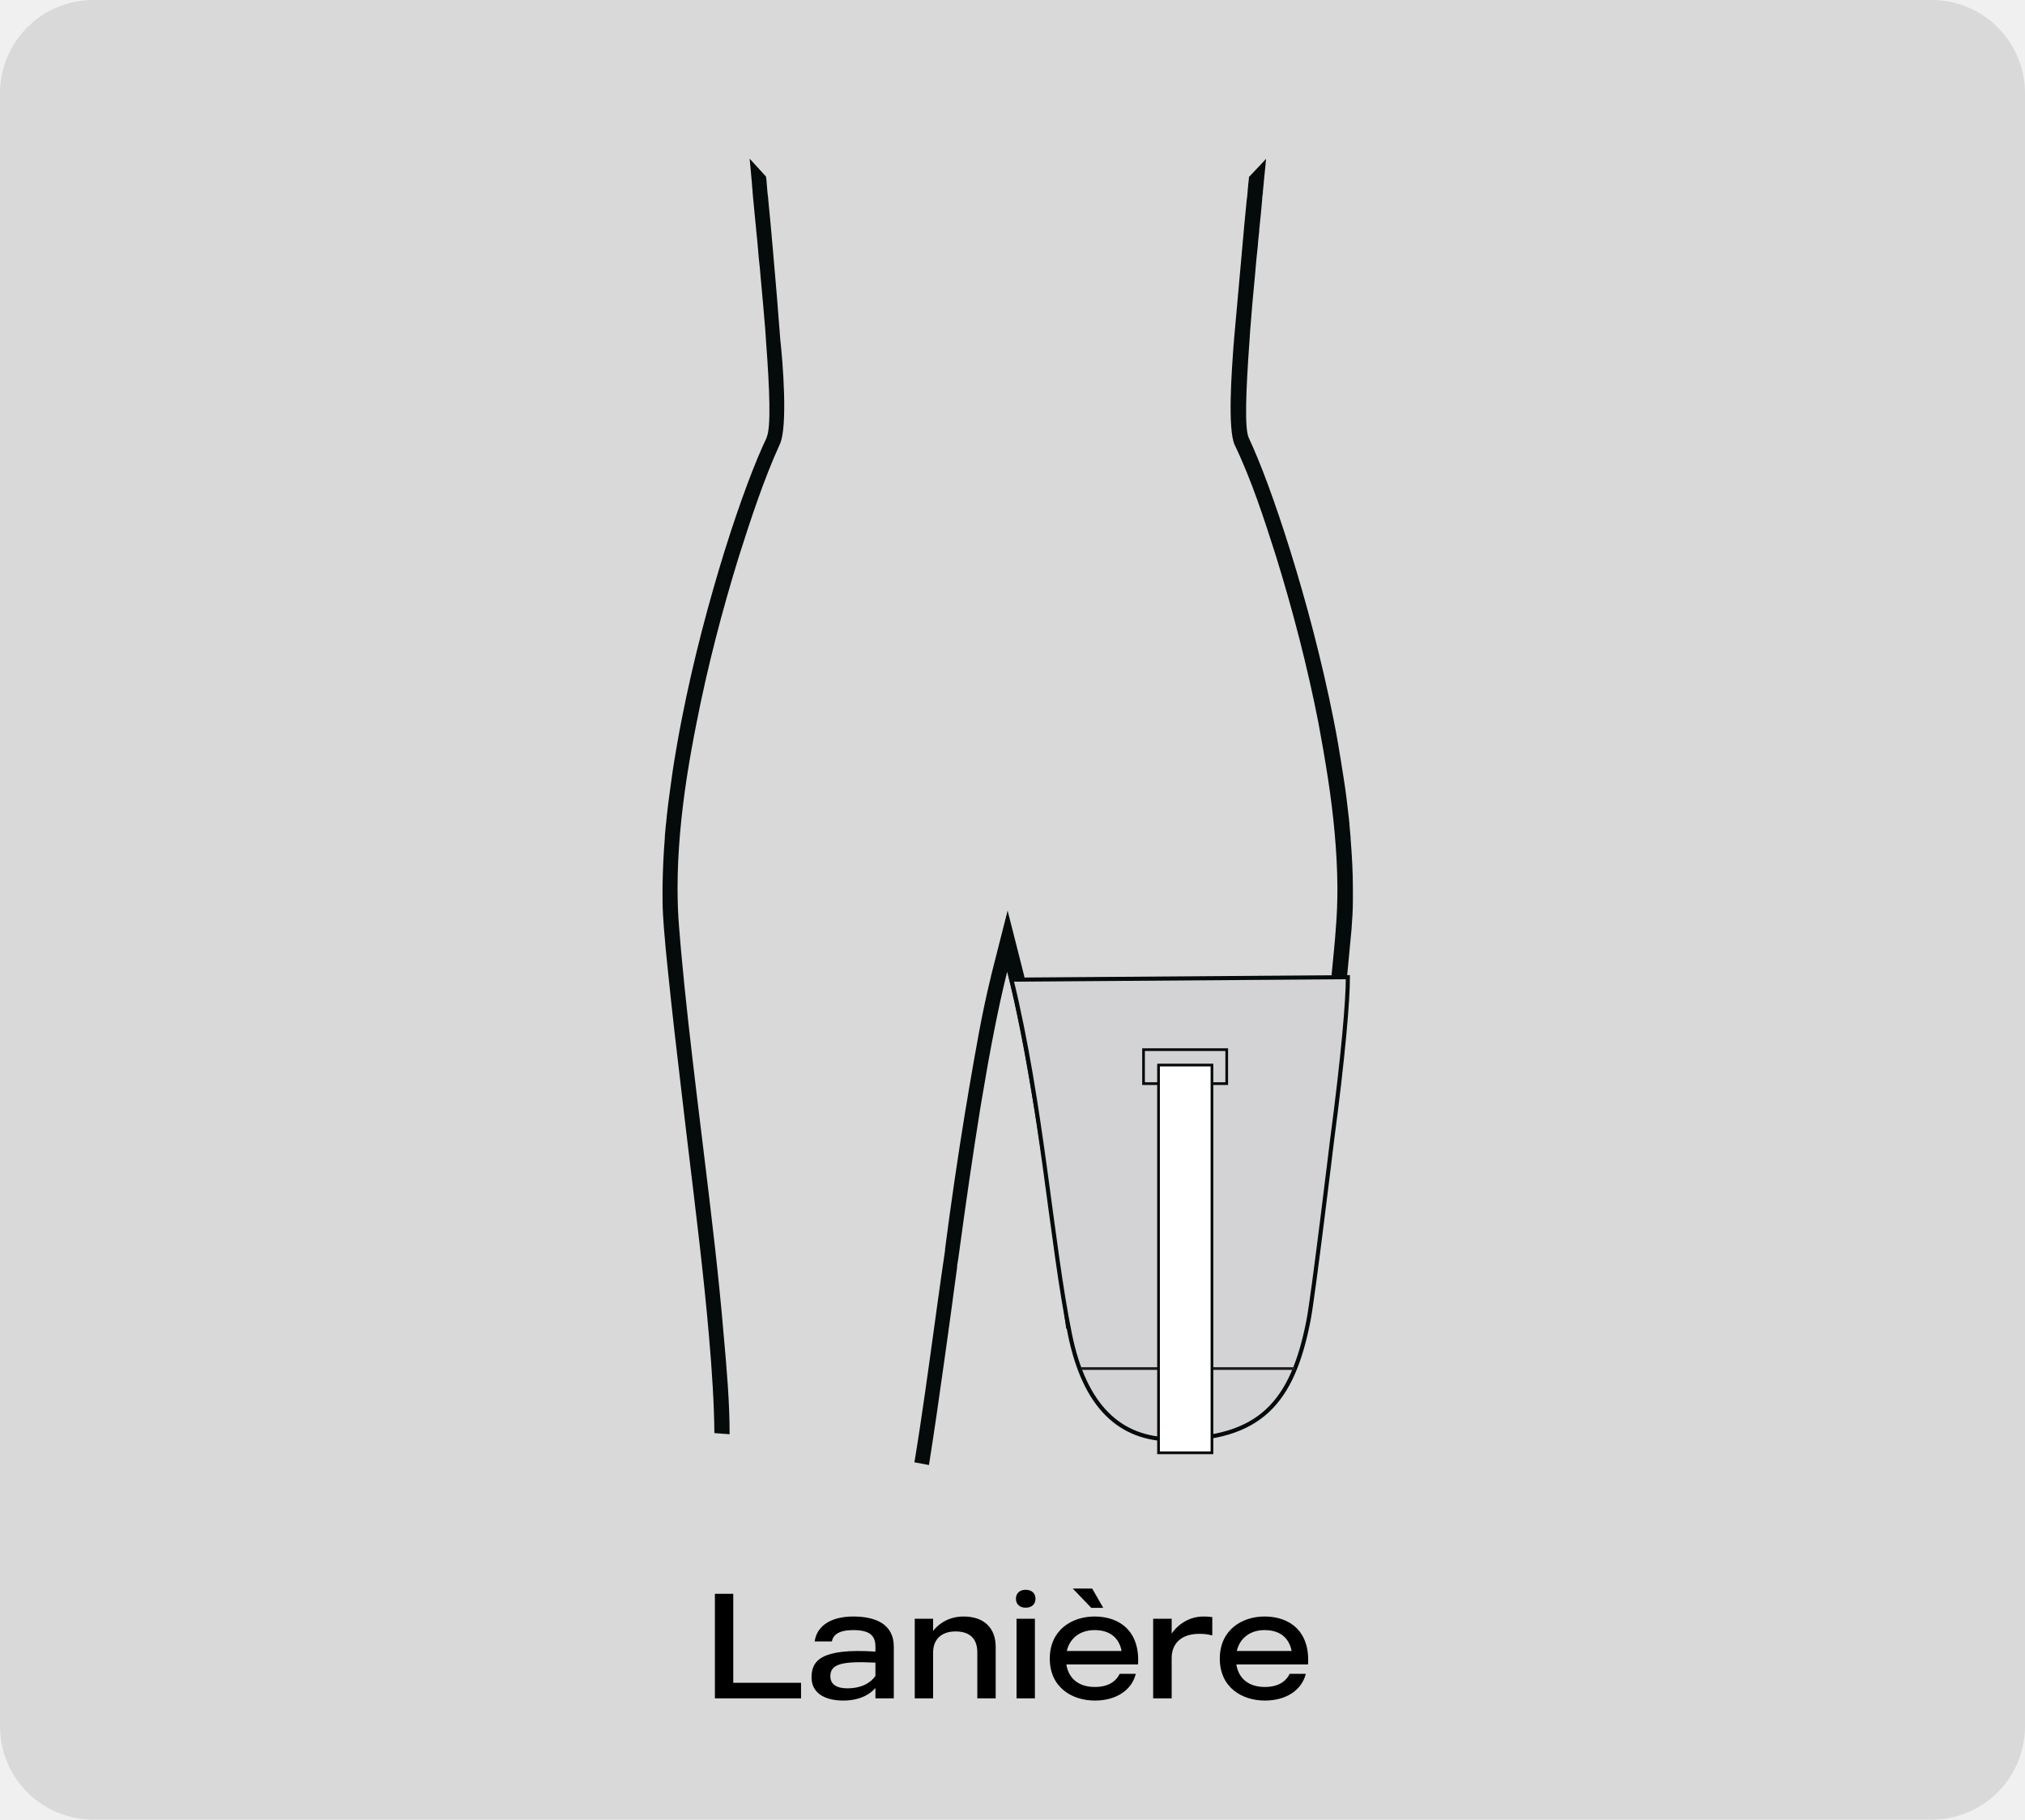
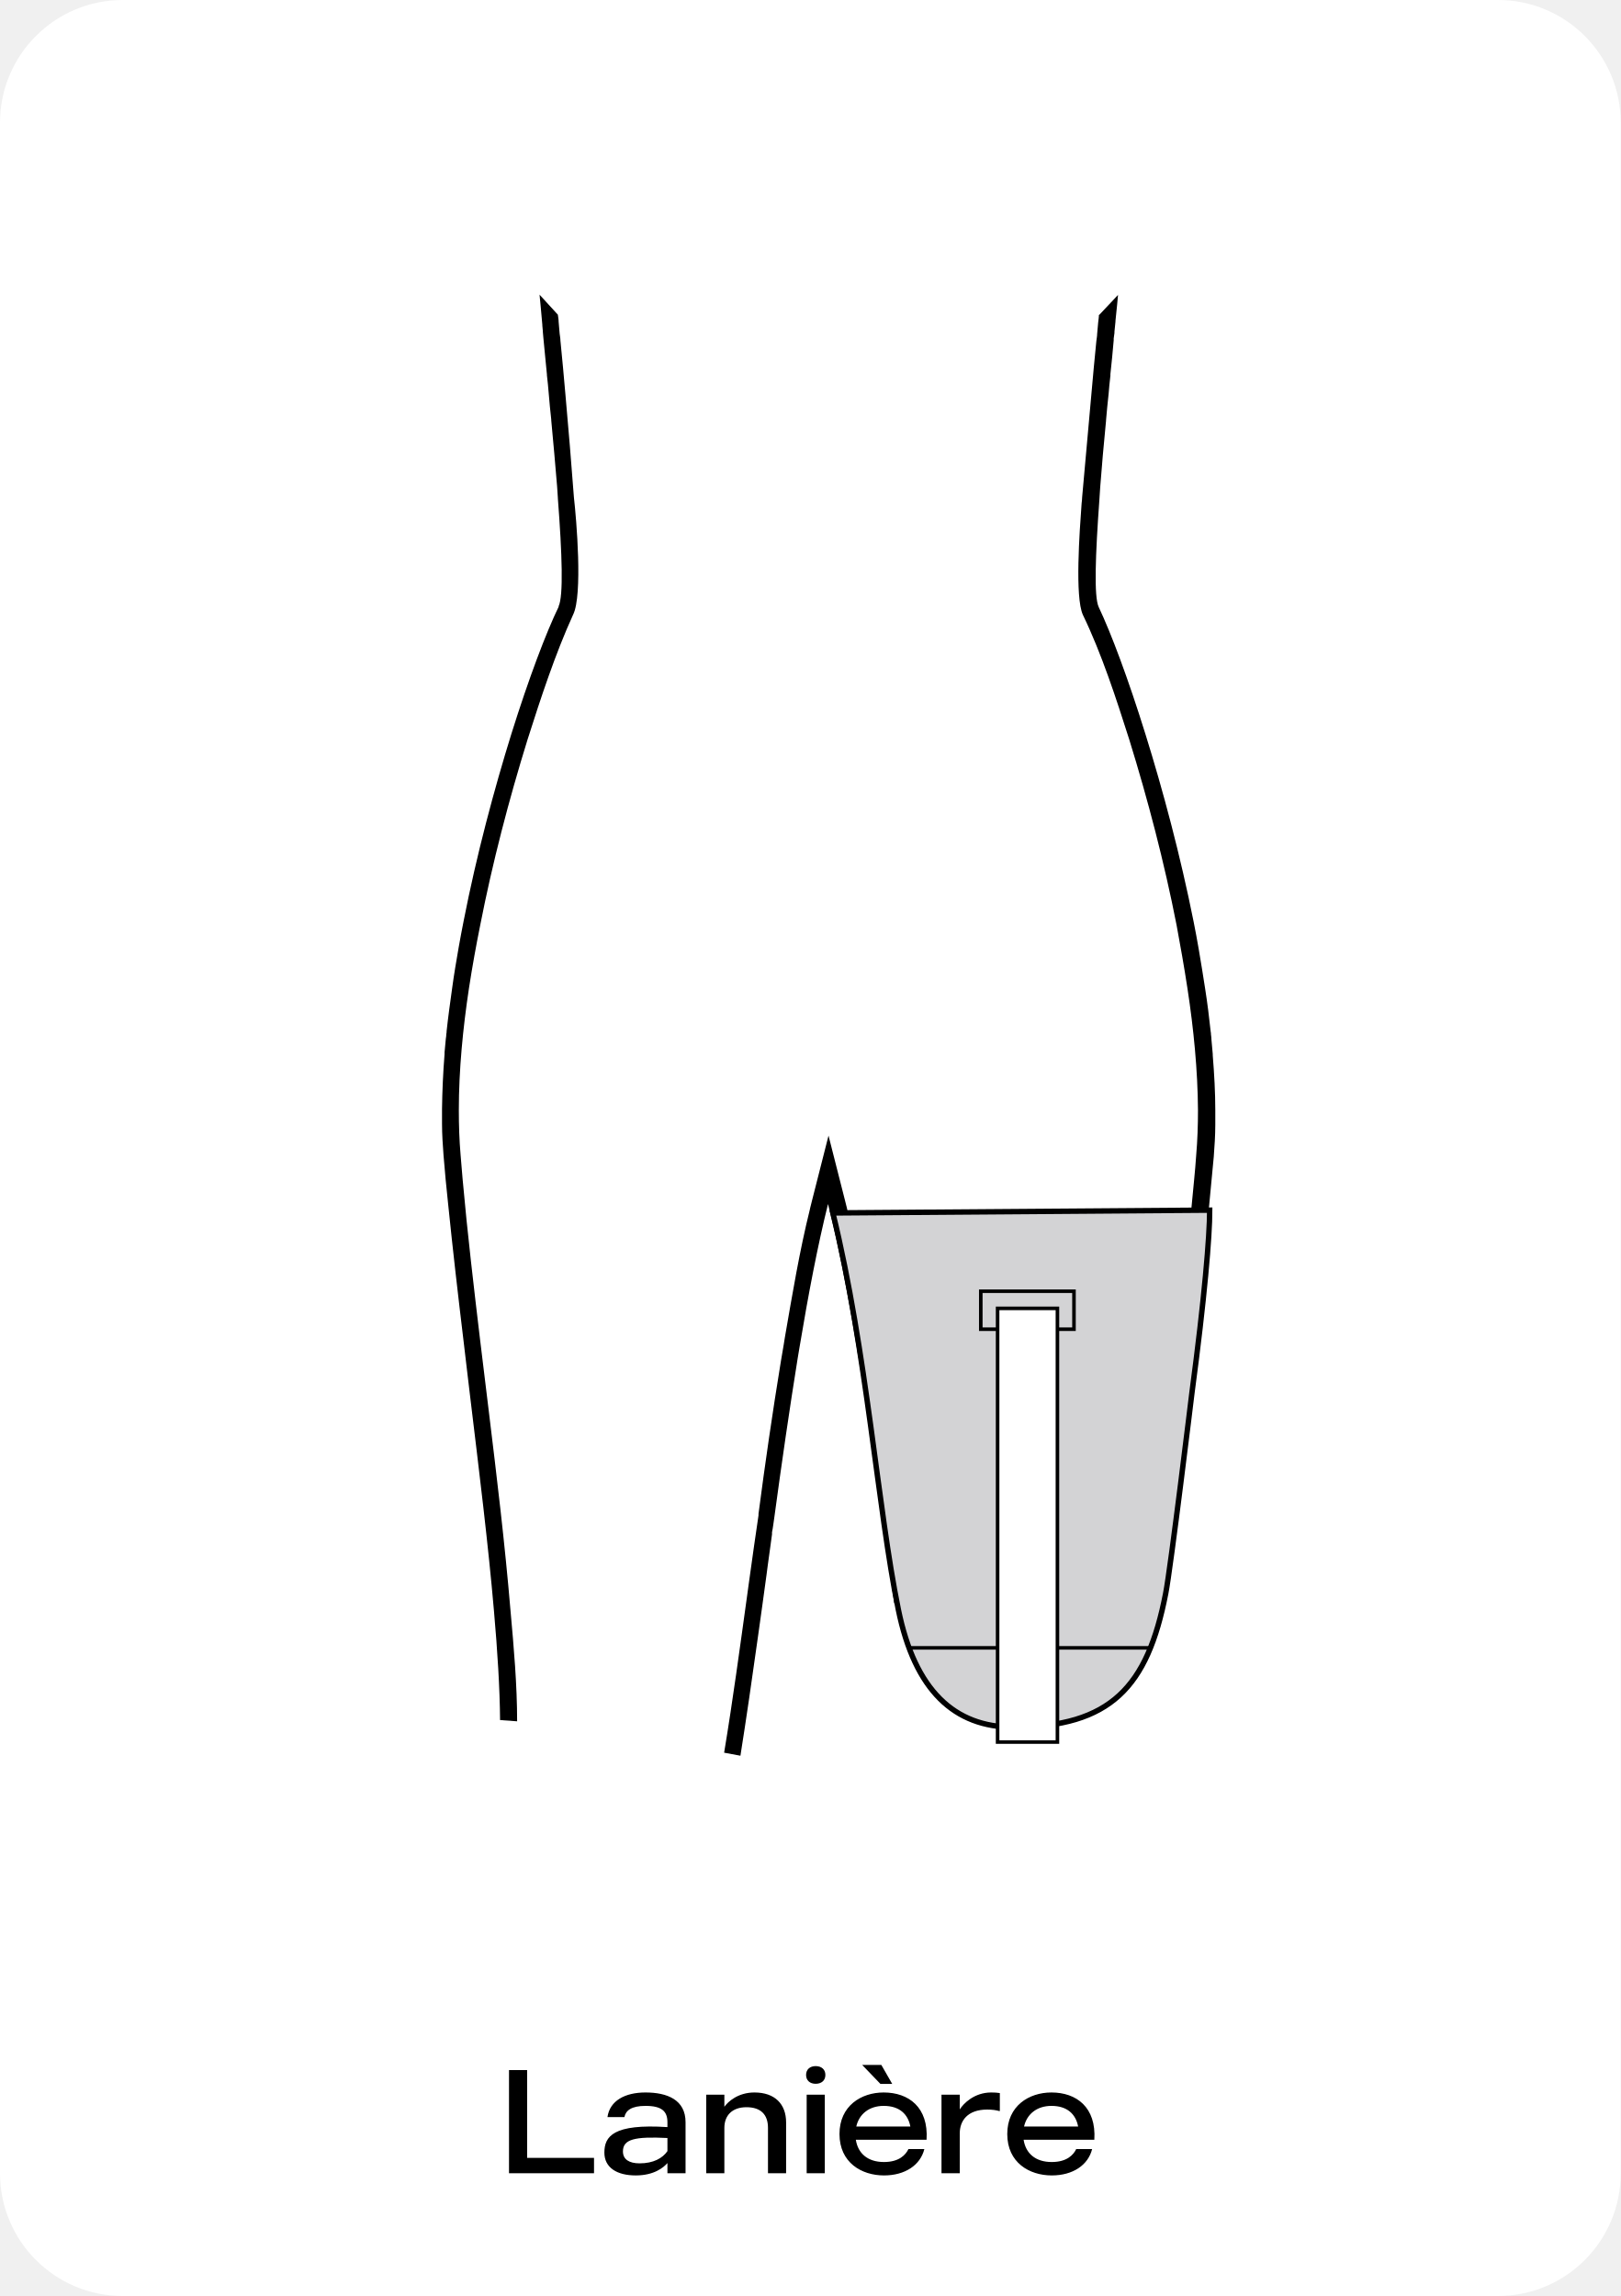
- <svg xmlns="http://www.w3.org/2000/svg" width="217" height="195" viewBox="0 0 217 195" fill="none">
-   <rect x="8.52372e-06" y="2.47442e-05" width="217" height="195" rx="10" fill="#D9D9D9" />
-   <g clip-path="url(#clip0_3841_2195)">
-     <path fill-rule="evenodd" clip-rule="evenodd" d="M99.548 157C100.108 153.456 100.668 149.597 101.228 145.567C101.496 143.601 101.789 141.611 102.057 139.572L102.154 138.82C102.3 137.825 102.422 136.805 102.568 135.786V135.592C102.666 135.131 102.714 134.645 102.787 134.184C103.494 128.941 104.249 123.747 105.028 118.893C105.077 118.553 105.15 118.213 105.199 117.873C106.051 112.752 106.953 108.043 107.927 104.135C108.926 108.043 109.827 112.752 110.679 117.898C110.728 118.213 110.777 118.553 110.85 118.893C111.654 123.771 112.384 128.99 113.115 134.184C113.188 134.669 113.237 135.131 113.31 135.616V135.786C113.481 136.781 113.602 137.752 113.748 138.723L113.895 139.767C114.016 140.64 114.138 141.514 114.26 142.388H115.916C115.868 142.097 115.843 141.83 115.795 141.538C115.697 140.883 115.624 140.228 115.527 139.548C115.259 137.679 115.015 135.81 114.747 133.941V133.796C114.089 128.941 113.407 124.087 112.604 119.184C112.506 118.65 112.433 118.116 112.336 117.606C111.605 113.286 110.801 108.893 109.754 104.621V104.597C109.681 104.305 109.608 104.014 109.535 103.723L107.976 97.582L106.417 103.723C106.344 104.014 106.271 104.305 106.197 104.597V104.621C105.199 108.65 104.517 112.776 103.81 116.854C103.762 117.097 103.737 117.339 103.689 117.606C103.591 118.14 103.518 118.65 103.421 119.184C102.617 124.111 101.91 128.966 101.277 133.82V133.966C100.985 135.907 100.717 137.849 100.449 139.767C100.376 140.349 100.278 140.932 100.205 141.538C99.499 146.635 98.817 151.708 97.989 156.708" fill="#050A0A" />
-     <path fill-rule="evenodd" clip-rule="evenodd" d="M133.844 18.918C133.844 19.16 133.795 19.403 133.771 19.67C133.747 20.034 133.698 20.398 133.673 20.762C133.673 20.981 133.625 21.199 133.6 21.418C133.43 23.165 133.259 24.888 133.113 26.636C132.821 29.888 132.529 33.141 132.236 36.417C132.236 36.587 132.212 36.782 132.188 37C131.993 39.67 131.53 45.981 132.309 47.68C134.112 51.417 135.5 55.714 136.743 59.621C138.545 65.447 140.104 71.442 141.273 77.413C141.639 79.379 142.004 81.442 142.321 83.529C142.905 87.364 143.295 91.32 143.319 95.131C143.319 96.587 143.271 98.044 143.149 99.451C143.1 100.228 143.027 101.005 142.954 101.782C142.491 106.976 141.882 112.121 141.273 117.243C141.005 119.597 140.713 121.976 140.421 124.33C139.69 130.35 138.935 136.393 138.375 142.413H140.055C140.591 136.369 141.419 129.573 142.272 122.607C142.491 120.884 142.686 119.16 142.905 117.437C143.441 112.995 143.953 108.529 144.391 104.233C144.537 102.655 144.683 101.126 144.829 99.597C144.903 98.602 144.976 97.583 144.976 96.539C144.976 96.078 144.976 95.592 144.976 95.131C144.976 93.456 144.878 91.684 144.732 89.888V89.767C144.683 89.306 144.659 88.869 144.61 88.408C144.61 88.238 144.586 88.068 144.562 87.874C144.562 87.801 144.562 87.728 144.537 87.631C144.391 86.272 144.221 84.864 144.001 83.481C143.806 82.243 143.612 80.981 143.392 79.719C143.246 78.845 143.076 77.971 142.905 77.097C141.639 70.738 139.958 64.451 138.302 59.136C136.645 53.796 135.013 49.452 133.82 46.927C133.357 45.932 133.503 41.976 133.893 36.563C133.917 36.175 133.941 35.811 133.966 35.447C134.112 33.481 134.307 31.32 134.526 29.063V29.015C134.599 28.189 134.672 27.364 134.77 26.515C134.818 25.932 134.867 25.349 134.94 24.767V24.621C135.062 23.553 135.159 22.461 135.257 21.369V21.199L135.33 20.665V20.616V20.544L135.427 19.573V19.5C135.525 18.675 135.671 17.024 135.671 17.024L133.868 18.942L133.844 18.918ZM78.186 153.699C78.186 150.204 77.869 146.612 77.552 143.092C77.016 136.684 76.237 130.252 75.457 123.845C75.19 121.636 74.922 119.451 74.654 117.243C74.045 112.121 73.436 106.976 72.973 101.782C72.9 101.005 72.851 100.228 72.778 99.451C72.656 98.044 72.608 96.612 72.608 95.131C72.608 91.296 72.997 87.291 73.582 83.432C73.899 81.369 74.264 79.354 74.654 77.413C75.823 71.442 77.382 65.447 79.184 59.621C80.427 55.714 81.839 51.393 83.544 47.655C84.47 45.786 83.861 38.553 83.618 36.417C83.374 33.165 83.106 29.913 82.814 26.66C82.668 24.913 82.497 23.141 82.326 21.393C82.326 21.175 82.278 20.956 82.254 20.738C82.229 20.349 82.18 19.985 82.156 19.597C82.156 19.379 82.107 19.136 82.083 18.918L80.329 17C80.329 17 80.524 18.942 80.597 19.888V19.961L80.646 20.495V20.568L80.695 21.126C80.816 22.316 80.914 23.481 81.036 24.646V24.718C81.109 25.301 81.157 25.884 81.206 26.442C81.279 27.291 81.352 28.141 81.45 28.966V29.039C81.669 31.272 81.839 33.408 82.01 35.374C82.034 35.738 82.059 36.126 82.083 36.466V36.515C82.497 41.927 82.619 45.859 82.156 46.854V46.903C80.938 49.427 79.306 53.748 77.65 59.039C75.993 64.379 74.313 70.641 73.07 77C72.9 77.874 72.729 78.748 72.583 79.597C72.364 80.859 72.145 82.146 71.974 83.408C71.779 84.816 71.585 86.199 71.439 87.583C71.439 87.655 71.439 87.752 71.414 87.825C71.414 87.971 71.39 88.117 71.365 88.286C71.317 88.723 71.292 89.16 71.244 89.597V89.694V89.767C71.097 91.563 71.024 93.335 71 95.01C71 95.495 71 95.956 71 96.442C71 97.486 71.073 98.481 71.146 99.476C71.268 101.005 71.414 102.558 71.585 104.136C72.023 108.432 72.535 112.898 73.07 117.34C73.265 119.063 73.484 120.786 73.679 122.485C74.556 129.767 75.433 136.854 75.969 143.117C76.31 147 76.529 150.544 76.554 153.578" fill="#050A0A" />
-     <path d="M108.39 104.986C111.654 118.335 112.677 133.311 114.65 142.971C116.233 150.762 120.033 154.258 125.66 154.258C134.964 154.258 138.496 150.398 140.226 141.466C140.713 139.015 142.735 122.267 142.735 122.267C143.953 113.093 144.44 107.219 144.44 104.719L108.39 104.986Z" fill="#D3D3D5" stroke="#050A0A" stroke-width="0.44" stroke-miterlimit="10" />
-     <path d="M115.819 146.66H138.789" stroke="#1D1D1B" stroke-width="0.29" stroke-miterlimit="10" />
-     <path d="M131.457 112.486H122.542V116.127H131.457V112.486Z" stroke="#050A0A" stroke-width="0.29" stroke-miterlimit="10" />
-     <path d="M129.874 114.137H124.149V155.69H129.874V114.137Z" fill="white" stroke="#050A0A" stroke-width="0.29" stroke-miterlimit="10" />
+ <svg xmlns="http://www.w3.org/2000/svg" width="132" height="187" viewBox="0 0 132 187" fill="none">
+   <rect width="132" height="187" rx="10" fill="white" />
+   <path d="M48.38 175.752V177H41.456V168.6H42.932V175.752H48.38ZM52.571 170.424C54.335 170.424 55.835 171.012 55.835 172.848V177H54.359V176.172C54.047 176.532 53.279 177.18 51.779 177.18C50.243 177.18 49.223 176.544 49.223 175.32C49.223 174 49.943 172.956 54.359 173.244V172.848C54.359 171.96 53.903 171.516 52.571 171.516C51.431 171.516 50.963 171.888 50.855 172.428H49.475C49.667 171.084 50.915 170.424 52.571 170.424ZM54.359 175.2V174.132C51.695 174 50.735 174.228 50.735 175.224C50.735 175.872 51.239 176.196 52.091 176.196C53.219 176.196 53.963 175.776 54.359 175.2ZM61.444 170.424C63.112 170.424 64.024 171.372 64.024 172.86V177H62.548V173.304C62.548 172.224 61.96 171.624 60.796 171.624C59.632 171.624 58.996 172.296 58.996 173.304V177H57.52V170.604H58.996V171.588C59.296 171.168 60.112 170.424 61.444 170.424ZM65.699 177V170.604H67.175V177H65.699ZM66.431 169.716C65.975 169.716 65.651 169.452 65.651 168.996C65.651 168.54 65.975 168.276 66.431 168.276C66.899 168.276 67.223 168.54 67.223 168.996C67.223 169.452 66.899 169.716 66.431 169.716ZM71.972 170.424C74 170.424 75.632 171.624 75.464 174.276H69.704C69.872 175.368 70.652 176.088 71.996 176.088C73.244 176.088 73.772 175.488 73.988 175.032H75.284C74.96 176.34 73.712 177.18 71.996 177.18C70.172 177.18 68.372 176.136 68.372 173.808C68.372 171.516 70.136 170.424 71.972 170.424ZM69.74 173.196H74.144C73.952 172.188 73.256 171.516 71.972 171.516C70.784 171.516 69.968 172.188 69.74 173.196ZM71.78 168.18L72.668 169.728H71.708L70.22 168.18H71.78ZM80.724 170.424C81.012 170.424 81.18 170.436 81.432 170.472V171.936H81.384C81.132 171.864 80.808 171.816 80.4 171.816C78.78 171.816 78.168 172.752 78.168 173.748V177H76.68V170.604H78.168V171.804C78.456 171.336 79.344 170.424 80.724 170.424ZM85.636 170.424C87.664 170.424 89.296 171.624 89.128 174.276H83.368C83.536 175.368 84.316 176.088 85.66 176.088C86.908 176.088 87.436 175.488 87.652 175.032H88.948C88.624 176.34 87.376 177.18 85.66 177.18C83.836 177.18 82.036 176.136 82.036 173.808C82.036 171.516 83.8 170.424 85.636 170.424ZM83.404 173.196H87.808C87.616 172.188 86.92 171.516 85.636 171.516C84.448 171.516 83.632 172.188 83.404 173.196Z" fill="black" />
+   <g clip-path="url(#clip0_9391_4504)">
+     <rect width="63" height="119" transform="translate(36 24)" fill="white" />
+     <path fill-rule="evenodd" clip-rule="evenodd" d="M60.304 142.997C60.781 139.985 61.258 136.705 61.735 133.28C61.963 131.609 62.212 129.917 62.44 128.184L62.523 127.544C62.648 126.698 62.751 125.832 62.876 124.965V124.8C62.959 124.408 63 123.996 63.062 123.604C63.664 119.148 64.306 114.732 64.97 110.606C65.012 110.317 65.074 110.029 65.115 109.74C65.841 105.387 66.608 101.384 67.438 98.063C68.288 101.384 69.055 105.387 69.781 109.76C69.823 110.029 69.864 110.317 69.926 110.606C70.611 114.753 71.233 119.189 71.855 123.604C71.917 124.016 71.959 124.408 72.021 124.821V124.965C72.166 125.811 72.27 126.637 72.394 127.462L72.519 128.349C72.622 129.092 72.726 129.834 72.83 130.577H74.24C74.198 130.33 74.177 130.103 74.136 129.855C74.053 129.298 73.991 128.741 73.908 128.163C73.68 126.575 73.472 124.986 73.244 123.398V123.274C72.684 119.148 72.104 115.021 71.419 110.854C71.337 110.4 71.274 109.946 71.191 109.513C70.569 105.84 69.885 102.106 68.993 98.475V98.455C68.931 98.207 68.869 97.959 68.806 97.712L67.479 92.492L66.152 97.712C66.09 97.959 66.028 98.207 65.966 98.455V98.475C65.115 101.9 64.535 105.407 63.933 108.873C63.892 109.08 63.871 109.286 63.83 109.513C63.747 109.967 63.684 110.4 63.602 110.854C62.917 115.042 62.316 119.168 61.777 123.294V123.418C61.528 125.069 61.3 126.719 61.072 128.349C61.009 128.844 60.926 129.339 60.864 129.855C60.263 134.188 59.682 138.499 58.977 142.749" fill="black" />
+     <path fill-rule="evenodd" clip-rule="evenodd" d="M89.502 25.63C89.502 25.836 89.461 26.043 89.44 26.269C89.419 26.579 89.378 26.888 89.357 27.198C89.357 27.384 89.316 27.569 89.295 27.755C89.15 29.24 89.005 30.705 88.88 32.191C88.631 34.955 88.382 37.72 88.134 40.505C88.134 40.649 88.113 40.814 88.092 41C87.926 43.269 87.532 48.633 88.196 50.078C89.73 53.255 90.912 56.907 91.97 60.228C93.505 65.18 94.832 70.275 95.827 75.351C96.138 77.022 96.449 78.775 96.719 80.55C97.217 83.809 97.548 87.172 97.569 90.411C97.569 91.649 97.528 92.887 97.424 94.084C97.382 94.744 97.32 95.404 97.258 96.064C96.864 100.479 96.346 104.853 95.827 109.206C95.599 111.208 95.35 113.229 95.101 115.231C94.479 120.347 93.836 125.484 93.359 130.601H94.79C95.246 125.464 95.952 119.687 96.677 113.766C96.864 112.301 97.03 110.836 97.217 109.371C97.673 105.596 98.108 101.8 98.482 98.148C98.606 96.807 98.73 95.507 98.855 94.207C98.917 93.362 98.979 92.495 98.979 91.608C98.979 91.216 98.979 90.803 98.979 90.411C98.979 88.988 98.896 87.482 98.772 85.955V85.852C98.73 85.46 98.71 85.089 98.668 84.697C98.668 84.552 98.647 84.408 98.627 84.243C98.627 84.181 98.627 84.119 98.606 84.036C98.482 82.881 98.336 81.684 98.15 80.508C97.984 79.456 97.818 78.383 97.631 77.311C97.507 76.568 97.362 75.825 97.217 75.082C96.138 69.677 94.707 64.334 93.297 59.816C91.887 55.277 90.498 51.584 89.482 49.438C89.088 48.592 89.212 45.229 89.544 40.629C89.564 40.298 89.585 39.989 89.606 39.68C89.73 38.008 89.896 36.172 90.083 34.254V34.212C90.145 33.511 90.207 32.809 90.29 32.087C90.332 31.592 90.373 31.097 90.436 30.602V30.478C90.539 29.57 90.622 28.642 90.705 27.714V27.569L90.767 27.115V27.074V27.012L90.85 26.187V26.125C90.933 25.424 91.058 24.021 91.058 24.021L89.523 25.651L89.502 25.63ZM42.117 140.194C42.117 137.223 41.848 134.17 41.578 131.178C41.122 125.732 40.459 120.265 39.795 114.818C39.567 112.941 39.339 111.084 39.111 109.206C38.592 104.853 38.074 100.479 37.68 96.064C37.617 95.404 37.576 94.744 37.514 94.084C37.41 92.887 37.369 91.67 37.369 90.411C37.369 87.152 37.7 83.748 38.198 80.467C38.468 78.714 38.779 77.001 39.111 75.351C40.106 70.275 41.433 65.18 42.968 60.228C44.025 56.907 45.228 53.234 46.68 50.057C47.468 48.468 46.949 42.32 46.742 40.505C46.535 37.74 46.306 34.976 46.058 32.211C45.933 30.726 45.788 29.22 45.643 27.734C45.643 27.549 45.601 27.363 45.581 27.177C45.56 26.847 45.518 26.538 45.498 26.207C45.498 26.022 45.456 25.816 45.435 25.63L43.942 24C43.942 24 44.108 25.651 44.17 26.455V26.517L44.212 26.971V27.033L44.254 27.507C44.357 28.518 44.44 29.509 44.544 30.499V30.561C44.606 31.056 44.648 31.551 44.689 32.026C44.751 32.748 44.813 33.47 44.896 34.171V34.233C45.083 36.131 45.228 37.947 45.373 39.618C45.394 39.927 45.415 40.257 45.435 40.546V40.587C45.788 45.188 45.892 48.53 45.498 49.376V49.417C44.461 51.563 43.071 55.235 41.661 59.733C40.251 64.272 38.82 69.595 37.763 75C37.617 75.743 37.472 76.485 37.348 77.207C37.161 78.28 36.975 79.374 36.83 80.447C36.664 81.643 36.498 82.819 36.373 83.995C36.373 84.057 36.373 84.14 36.352 84.201C36.352 84.325 36.332 84.449 36.311 84.593C36.27 84.965 36.249 85.336 36.207 85.707V85.79V85.852C36.083 87.379 36.021 88.885 36 90.308C36 90.721 36 91.113 36 91.525C36 92.413 36.062 93.258 36.124 94.104C36.228 95.404 36.352 96.725 36.498 98.066C36.871 101.717 37.306 105.513 37.763 109.289C37.929 110.754 38.115 112.218 38.281 113.663C39.028 119.852 39.774 125.876 40.23 131.199C40.521 134.5 40.707 137.512 40.728 140.091" fill="black" />
+     <path d="M67.832 98.789C70.611 110.137 71.482 122.866 73.162 131.077C74.51 137.7 77.745 140.671 82.535 140.671C90.457 140.671 93.463 137.39 94.936 129.798C95.35 127.714 97.072 113.479 97.072 113.479C98.109 105.68 98.523 100.688 98.523 98.562L67.832 98.789Z" fill="#D3D3D5" stroke="black" stroke-width="0.44" stroke-miterlimit="10" />
+     <path d="M74.157 134.211H93.712" stroke="black" stroke-width="0.29" stroke-miterlimit="10" />
+     <path d="M87.47 105.164H79.88V108.259H87.47V105.164Z" stroke="black" stroke-width="0.29" stroke-miterlimit="10" />
+     <path d="M86.122 106.562H81.249V141.883H86.122V106.562Z" fill="white" stroke="black" stroke-width="0.29" stroke-miterlimit="10" />
  </g>
-   <path d="M85.84 180.336V182H76.608V170.8H78.576V180.336H85.84ZM91.428 173.232C93.78 173.232 95.78 174.016 95.78 176.464V182H93.812V180.896C93.396 181.376 92.372 182.24 90.372 182.24C88.324 182.24 86.964 181.392 86.964 179.76C86.964 178 87.924 176.608 93.812 176.992V176.464C93.812 175.28 93.204 174.688 91.428 174.688C89.908 174.688 89.284 175.184 89.14 175.904H87.3C87.556 174.112 89.22 173.232 91.428 173.232ZM93.812 179.6V178.176C90.26 178 88.98 178.304 88.98 179.632C88.98 180.496 89.652 180.928 90.788 180.928C92.292 180.928 93.284 180.368 93.812 179.6ZM103.258 173.232C105.482 173.232 106.698 174.496 106.698 176.48V182H104.73V177.072C104.73 175.632 103.946 174.832 102.394 174.832C100.842 174.832 99.994 175.728 99.994 177.072V182H98.026V173.472H99.994V174.784C100.394 174.224 101.482 173.232 103.258 173.232ZM108.933 182V173.472H110.901V182H108.933ZM109.909 172.288C109.301 172.288 108.869 171.936 108.869 171.328C108.869 170.72 109.301 170.368 109.909 170.368C110.533 170.368 110.965 170.72 110.965 171.328C110.965 171.936 110.533 172.288 109.909 172.288ZM117.296 173.232C120 173.232 122.176 174.832 121.952 178.368H114.272C114.496 179.824 115.536 180.784 117.328 180.784C118.992 180.784 119.696 179.984 119.984 179.376H121.712C121.28 181.12 119.616 182.24 117.328 182.24C114.896 182.24 112.496 180.848 112.496 177.744C112.496 174.688 114.848 173.232 117.296 173.232ZM114.32 176.928H120.192C119.936 175.584 119.008 174.688 117.296 174.688C115.712 174.688 114.624 175.584 114.32 176.928ZM117.04 170.24L118.224 172.304H116.944L114.96 170.24H117.04ZM128.965 173.232C129.349 173.232 129.573 173.248 129.909 173.296V175.248H129.845C129.509 175.152 129.077 175.088 128.533 175.088C126.373 175.088 125.557 176.336 125.557 177.664V182H123.573V173.472H125.557V175.072C125.941 174.448 127.125 173.232 128.965 173.232ZM135.514 173.232C138.218 173.232 140.394 174.832 140.17 178.368H132.49C132.714 179.824 133.754 180.784 135.546 180.784C137.21 180.784 137.914 179.984 138.202 179.376H139.93C139.498 181.12 137.834 182.24 135.546 182.24C133.114 182.24 130.714 180.848 130.714 177.744C130.714 174.688 133.066 173.232 135.514 173.232ZM132.538 176.928H138.41C138.154 175.584 137.226 174.688 135.514 174.688C133.93 174.688 132.842 175.584 132.538 176.928Z" fill="black" />
  <defs>
-     <clipPath id="clip0_3841_2195">
-       <rect width="74" height="140" fill="white" transform="translate(71 17)" />
+     <clipPath id="clip0_9391_4504">
+       <rect width="63" height="119" fill="white" transform="translate(36 24)" />
    </clipPath>
  </defs>
</svg>
